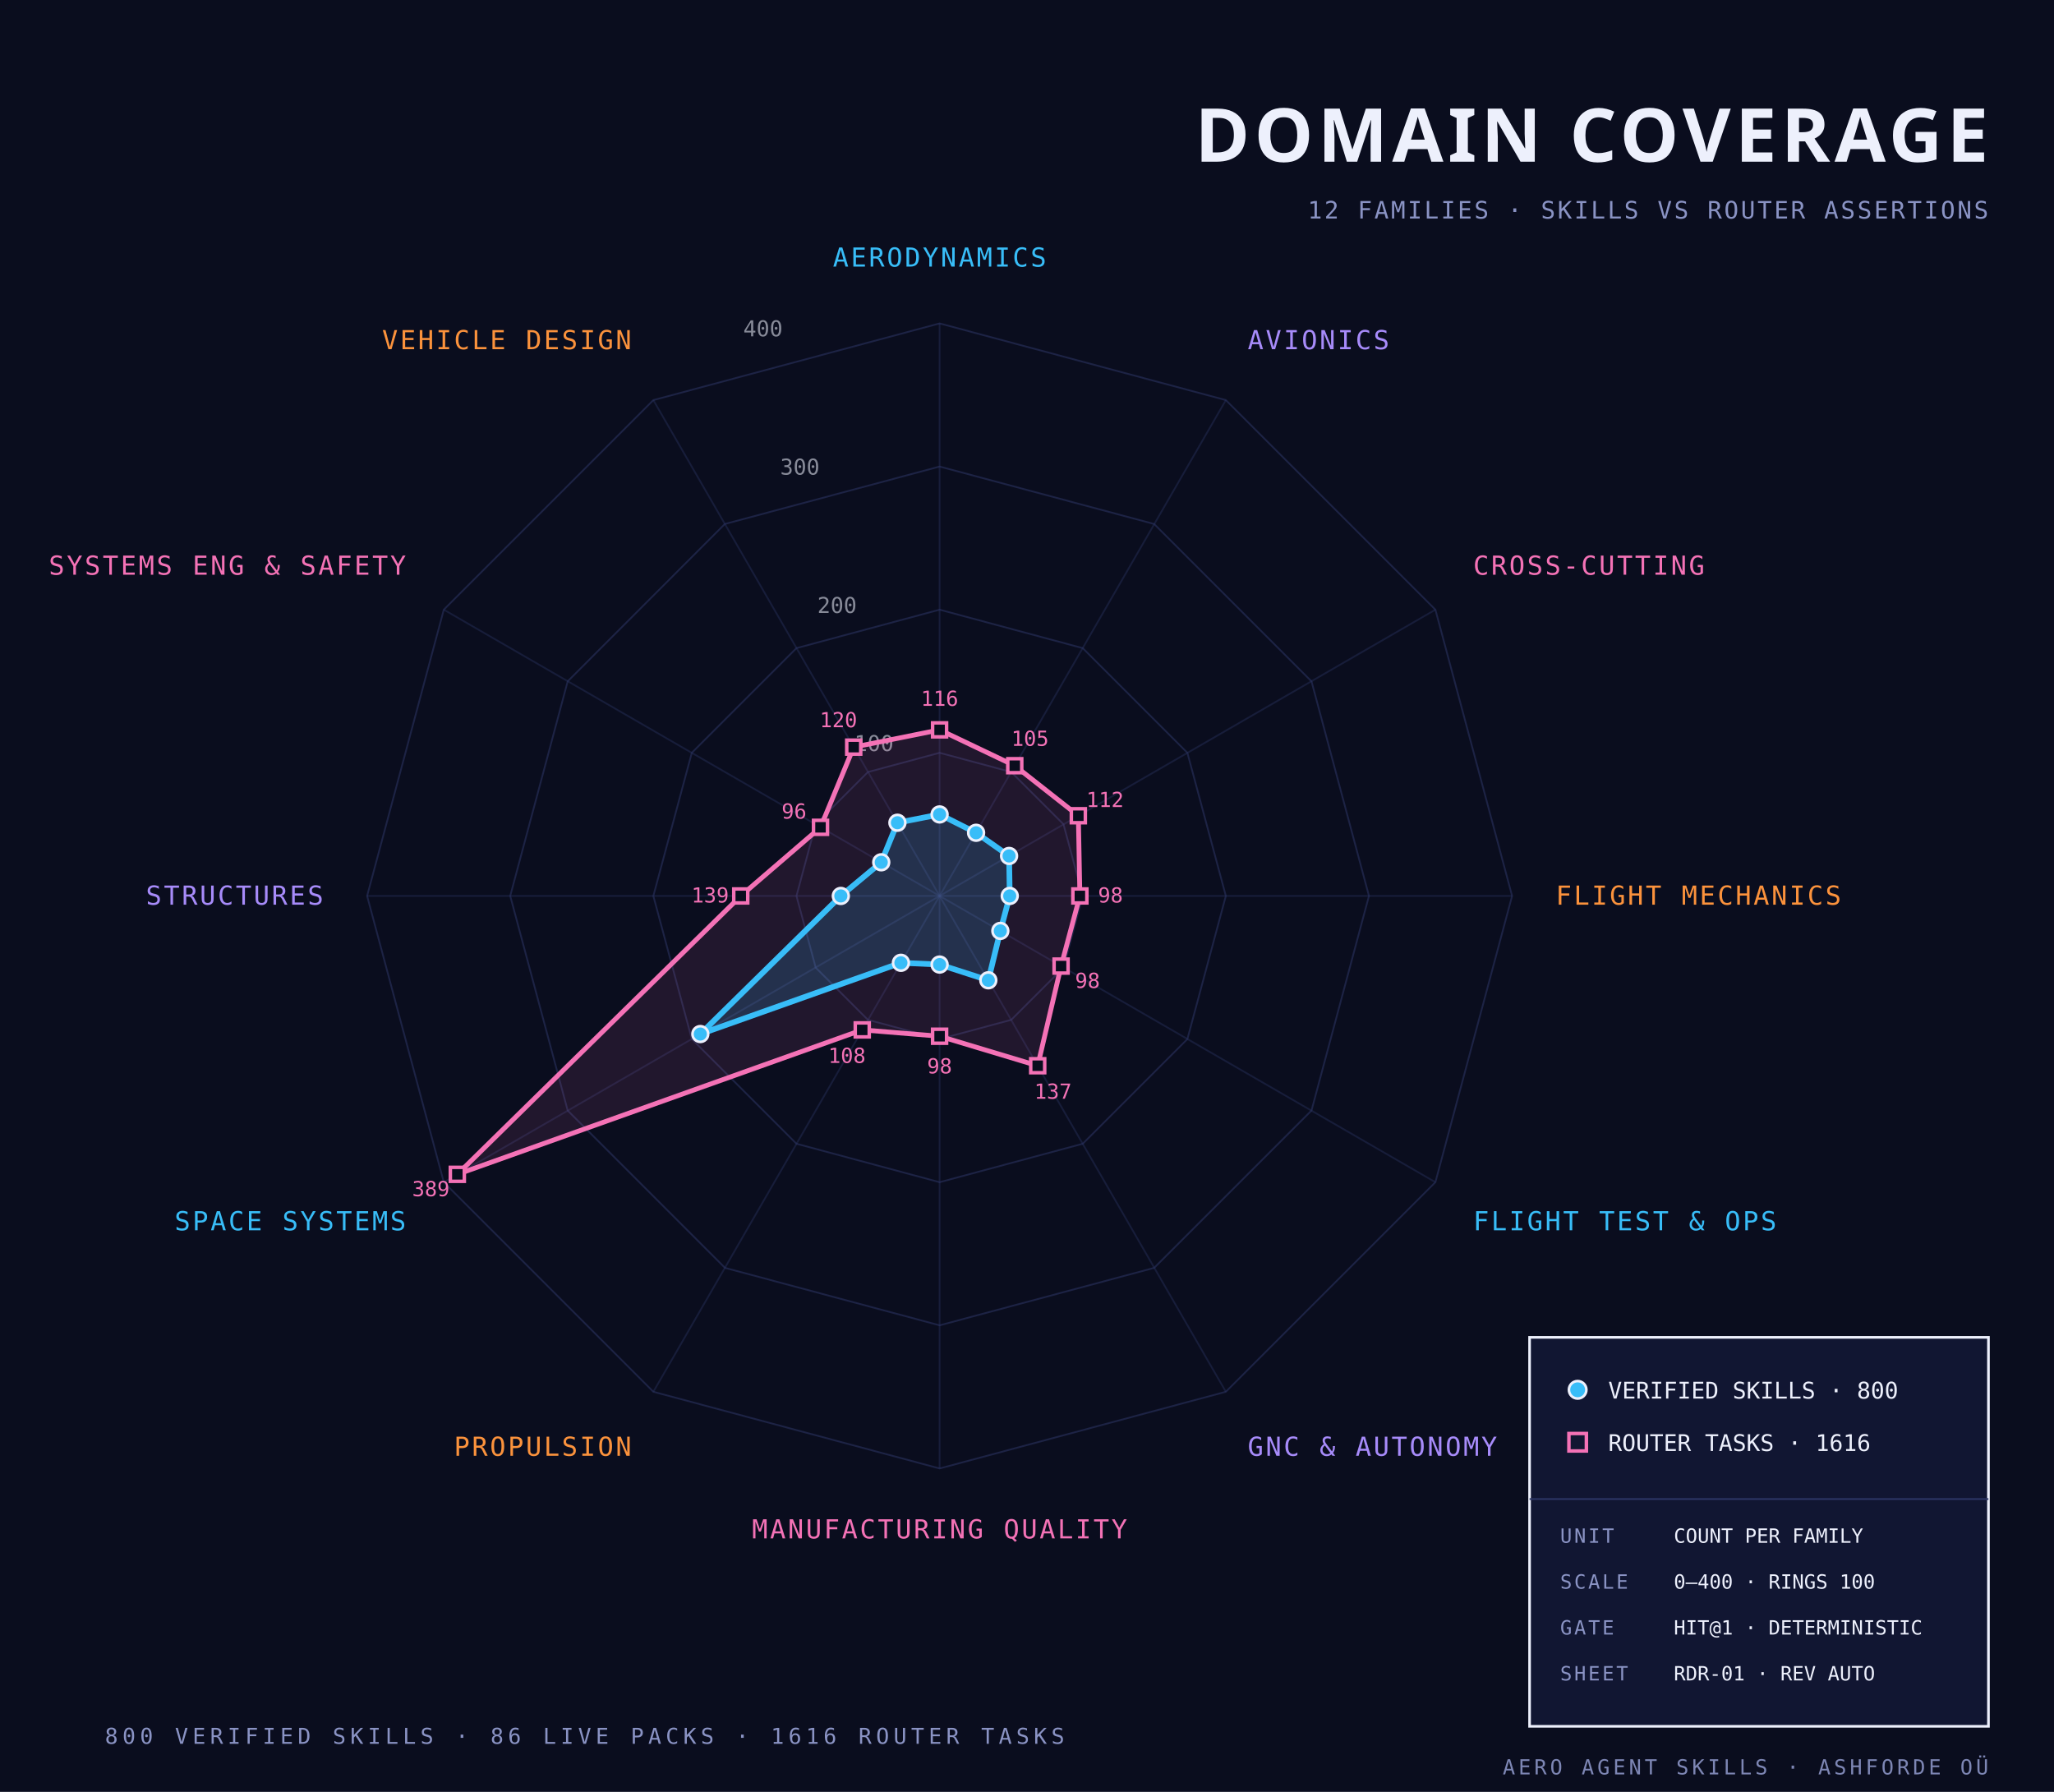
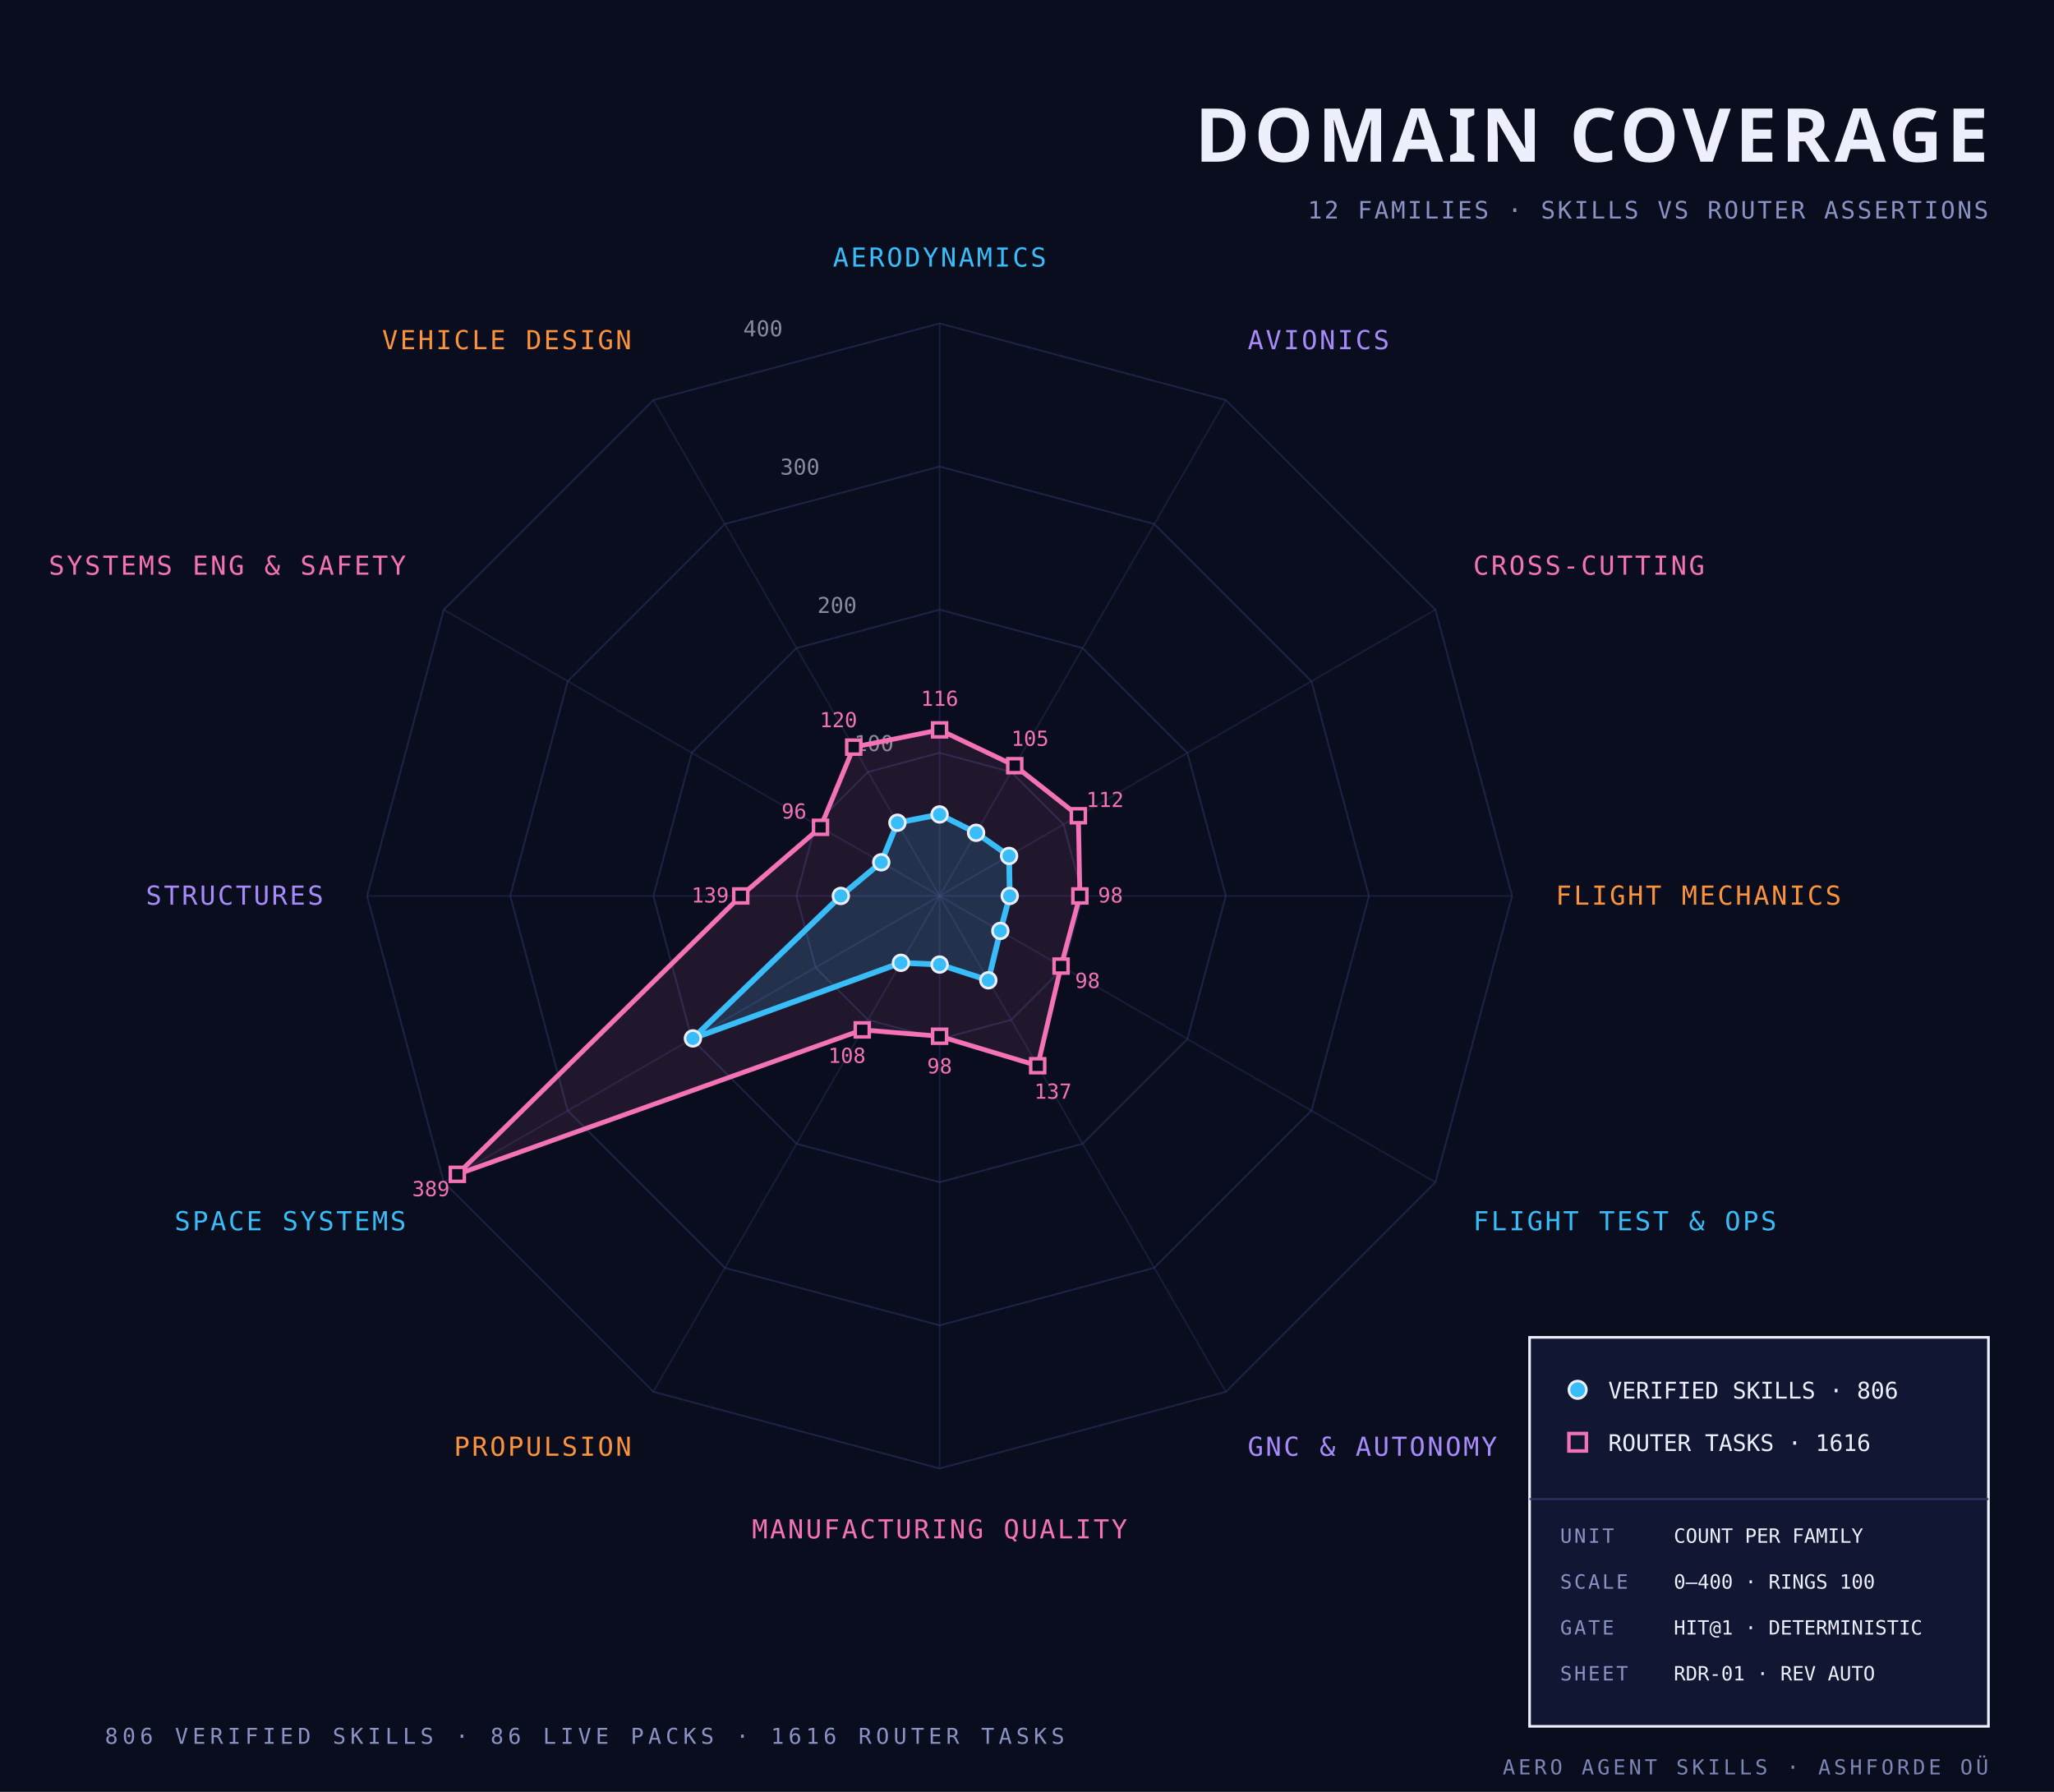
<svg xmlns="http://www.w3.org/2000/svg" width="940" height="820" viewBox="0 0 940 820">
  <style>
    .mono { font-family: "JetBrains Mono", "IBM Plex Mono", "Menlo", monospace; }
    .cond { font-family: "Barlow Condensed", "DIN Condensed", "Arial Narrow", sans-serif; font-weight: 700; text-transform: uppercase; }
    .serif { font-family: "Instrument Serif", Georgia, serif; font-style: italic; }
  </style>
  <rect width="940" height="820" fill="#0a0d1e" />
  <polygon points="430.0,344.5 462.8,353.3 486.7,377.2 495.5,410.0 486.7,442.8 462.8,466.7 430.0,475.5 397.2,466.7 373.3,442.8 364.5,410.0 373.3,377.2 397.2,353.3" fill="none" stroke="#2c3564" stroke-width="0.8" stroke-opacity="0.55" />
  <polygon points="430.0,279.0 495.5,296.6 543.4,344.5 561.0,410.0 543.4,475.5 495.5,523.4 430.0,541.0 364.5,523.4 316.6,475.5 299.0,410.0 316.6,344.5 364.5,296.6" fill="none" stroke="#2c3564" stroke-width="0.8" stroke-opacity="0.55" />
  <polygon points="430.0,213.5 528.2,239.8 600.2,311.8 626.5,410.0 600.2,508.2 528.2,580.2 430.0,606.5 331.8,580.2 259.8,508.2 233.5,410.0 259.8,311.8 331.7,239.8" fill="none" stroke="#2c3564" stroke-width="0.8" stroke-opacity="0.55" />
  <polygon points="430.0,148.0 561.0,183.1 656.9,279.0 692.0,410.0 656.9,541.0 561.0,636.9 430.0,672.0 299.0,636.9 203.1,541.0 168.0,410.0 203.1,279.0 299.0,183.1" fill="none" stroke="#2c3564" stroke-width="0.8" stroke-opacity="0.55" />
  <line x1="430" y1="410" x2="430.0" y2="148.0" stroke="#2c3564" stroke-width="0.8" stroke-opacity="0.4" />
  <line x1="430" y1="410" x2="561.0" y2="183.1" stroke="#2c3564" stroke-width="0.8" stroke-opacity="0.4" />
  <line x1="430" y1="410" x2="656.9" y2="279.0" stroke="#2c3564" stroke-width="0.8" stroke-opacity="0.4" />
  <line x1="430" y1="410" x2="692.0" y2="410.0" stroke="#2c3564" stroke-width="0.8" stroke-opacity="0.4" />
  <line x1="430" y1="410" x2="656.9" y2="541.0" stroke="#2c3564" stroke-width="0.8" stroke-opacity="0.4" />
  <line x1="430" y1="410" x2="561.0" y2="636.9" stroke="#2c3564" stroke-width="0.8" stroke-opacity="0.4" />
  <line x1="430" y1="410" x2="430.0" y2="672.0" stroke="#2c3564" stroke-width="0.8" stroke-opacity="0.4" />
  <line x1="430" y1="410" x2="299.0" y2="636.9" stroke="#2c3564" stroke-width="0.8" stroke-opacity="0.4" />
  <line x1="430" y1="410" x2="203.1" y2="541.0" stroke="#2c3564" stroke-width="0.8" stroke-opacity="0.4" />
  <line x1="430" y1="410" x2="168.0" y2="410.0" stroke="#2c3564" stroke-width="0.8" stroke-opacity="0.4" />
  <line x1="430" y1="410" x2="203.1" y2="279.0" stroke="#2c3564" stroke-width="0.8" stroke-opacity="0.4" />
  <line x1="430" y1="410" x2="299.0" y2="183.1" stroke="#2c3564" stroke-width="0.8" stroke-opacity="0.4" />
  <text class="mono" x="409.0" y="343.7" text-anchor="end" font-size="10" fill="#edf0fc" opacity="0.55">100</text>
  <text class="mono" x="392.1" y="280.5" text-anchor="end" font-size="10" fill="#edf0fc" opacity="0.55">200</text>
  <text class="mono" x="375.1" y="217.2" text-anchor="end" font-size="10" fill="#edf0fc" opacity="0.55">300</text>
  <text class="mono" x="358.2" y="153.9" text-anchor="end" font-size="10" fill="#edf0fc" opacity="0.55">400</text>
  <text class="mono" x="430.0" y="122.0" text-anchor="middle" font-size="12" fill="#38bdf8" letter-spacing="1">AERODYNAMICS</text>
  <text class="mono" x="571.0" y="159.8" text-anchor="start" font-size="12" fill="#a78bfa" letter-spacing="1">AVIONICS</text>
  <text class="mono" x="674.2" y="263.0" text-anchor="start" font-size="12" fill="#f472b6" letter-spacing="1">CROSS-CUTTING</text>
  <text class="mono" x="712.0" y="414.0" text-anchor="start" font-size="12" fill="#fb923c" letter-spacing="1">FLIGHT MECHANICS</text>
  <text class="mono" x="674.2" y="563.0" text-anchor="start" font-size="12" fill="#38bdf8" letter-spacing="1">FLIGHT TEST &amp; OPS</text>
  <text class="mono" x="571.0" y="666.2" text-anchor="start" font-size="12" fill="#a78bfa" letter-spacing="1">GNC &amp; AUTONOMY</text>
  <text class="mono" x="430.0" y="704.0" text-anchor="middle" font-size="12" fill="#f472b6" letter-spacing="1">MANUFACTURING QUALITY</text>
  <text class="mono" x="289.0" y="666.2" text-anchor="end" font-size="12" fill="#fb923c" letter-spacing="1">PROPULSION</text>
  <text class="mono" x="185.8" y="563.0" text-anchor="end" font-size="12" fill="#38bdf8" letter-spacing="1">SPACE SYSTEMS</text>
  <text class="mono" x="148.0" y="414.0" text-anchor="end" font-size="12" fill="#a78bfa" letter-spacing="1">STRUCTURES</text>
  <text class="mono" x="185.8" y="263.0" text-anchor="end" font-size="12" fill="#f472b6" letter-spacing="1">SYSTEMS ENG &amp; SAFETY</text>
  <text class="mono" x="289.0" y="159.8" text-anchor="end" font-size="12" fill="#fb923c" letter-spacing="1">VEHICLE DESIGN</text>
  <polygon points="430.0,334.0 464.4,350.4 493.5,373.3 494.2,410.0 485.6,442.1 474.9,487.7 430.0,474.2 394.6,471.3 209.3,537.4 339.0,410.0 375.5,378.6 390.7,341.9" fill="#f472b6" fill-opacity="0.10" stroke="#f472b6" stroke-width="2.2" />
  <rect x="426.8" y="330.8" width="6.4" height="6.4" fill="#0a0d1e" stroke="#f472b6" stroke-width="1.6" />
  <rect x="461.2" y="347.2" width="6.4" height="6.4" fill="#0a0d1e" stroke="#f472b6" stroke-width="1.6" />
  <rect x="490.3" y="370.1" width="6.4" height="6.4" fill="#0a0d1e" stroke="#f472b6" stroke-width="1.6" />
  <rect x="491.0" y="406.8" width="6.4" height="6.4" fill="#0a0d1e" stroke="#f472b6" stroke-width="1.6" />
  <rect x="482.4" y="438.9" width="6.4" height="6.4" fill="#0a0d1e" stroke="#f472b6" stroke-width="1.6" />
  <rect x="471.7" y="484.5" width="6.4" height="6.4" fill="#0a0d1e" stroke="#f472b6" stroke-width="1.6" />
  <rect x="426.8" y="471.0" width="6.4" height="6.4" fill="#0a0d1e" stroke="#f472b6" stroke-width="1.6" />
  <rect x="391.4" y="468.1" width="6.4" height="6.4" fill="#0a0d1e" stroke="#f472b6" stroke-width="1.6" />
  <rect x="206.1" y="534.2" width="6.4" height="6.4" fill="#0a0d1e" stroke="#f472b6" stroke-width="1.6" />
  <rect x="335.8" y="406.8" width="6.4" height="6.4" fill="#0a0d1e" stroke="#f472b6" stroke-width="1.6" />
  <rect x="372.3" y="375.4" width="6.4" height="6.4" fill="#0a0d1e" stroke="#f472b6" stroke-width="1.6" />
  <rect x="387.5" y="338.7" width="6.4" height="6.4" fill="#0a0d1e" stroke="#f472b6" stroke-width="1.6" />
-   <polygon points="430.0,372.7 446.7,381.1 461.8,391.7 462.1,410.0 457.8,426.0 452.3,448.6 430.0,441.4 412.3,440.6 320.5,473.2 384.8,410.0 403.3,394.6 410.7,376.5" fill="#38bdf8" fill-opacity="0.16" stroke="#38bdf8" stroke-width="2.6" />
+   <polygon points="430.0,372.7 446.7,381.1 461.8,391.7 462.1,410.0 457.8,426.0 452.3,448.6 430.0,441.4 412.3,440.6 317.1,475.2 384.8,410.0 403.3,394.6 410.7,376.5" fill="#38bdf8" fill-opacity="0.16" stroke="#38bdf8" stroke-width="2.6" />
  <circle cx="430.0" cy="372.7" r="3.6" fill="#38bdf8" stroke="#edf0fc" stroke-width="1.2" />
  <circle cx="446.7" cy="381.1" r="3.6" fill="#38bdf8" stroke="#edf0fc" stroke-width="1.2" />
  <circle cx="461.8" cy="391.7" r="3.6" fill="#38bdf8" stroke="#edf0fc" stroke-width="1.2" />
  <circle cx="462.1" cy="410.0" r="3.6" fill="#38bdf8" stroke="#edf0fc" stroke-width="1.2" />
  <circle cx="457.8" cy="426.0" r="3.6" fill="#38bdf8" stroke="#edf0fc" stroke-width="1.2" />
  <circle cx="452.3" cy="448.6" r="3.6" fill="#38bdf8" stroke="#edf0fc" stroke-width="1.2" />
  <circle cx="430.0" cy="441.4" r="3.6" fill="#38bdf8" stroke="#edf0fc" stroke-width="1.2" />
  <circle cx="412.3" cy="440.6" r="3.6" fill="#38bdf8" stroke="#edf0fc" stroke-width="1.2" />
-   <circle cx="320.5" cy="473.2" r="3.6" fill="#38bdf8" stroke="#edf0fc" stroke-width="1.2" />
+   <circle cx="317.1" cy="475.2" r="3.6" fill="#38bdf8" stroke="#edf0fc" stroke-width="1.2" />
  <circle cx="384.8" cy="410.0" r="3.6" fill="#38bdf8" stroke="#edf0fc" stroke-width="1.2" />
  <circle cx="403.3" cy="394.6" r="3.6" fill="#38bdf8" stroke="#edf0fc" stroke-width="1.2" />
  <circle cx="410.7" cy="376.5" r="3.6" fill="#38bdf8" stroke="#edf0fc" stroke-width="1.2" />
  <text class="mono" x="430.0" y="323.0" text-anchor="middle" font-size="9.5" fill="#f472b6">116</text>
  <text class="mono" x="471.4" y="341.3" text-anchor="middle" font-size="9.5" fill="#f472b6">105</text>
  <text class="mono" x="505.7" y="369.3" text-anchor="middle" font-size="9.5" fill="#f472b6">112</text>
  <text class="mono" x="508.2" y="413.0" text-anchor="middle" font-size="9.5" fill="#f472b6">98</text>
  <text class="mono" x="497.7" y="452.1" text-anchor="middle" font-size="9.5" fill="#f472b6">98</text>
  <text class="mono" x="481.9" y="502.8" text-anchor="middle" font-size="9.5" fill="#f472b6">137</text>
  <text class="mono" x="430.0" y="491.2" text-anchor="middle" font-size="9.5" fill="#f472b6">98</text>
  <text class="mono" x="387.6" y="486.4" text-anchor="middle" font-size="9.5" fill="#f472b6">108</text>
  <text class="mono" x="197.2" y="547.4" text-anchor="middle" font-size="9.5" fill="#f472b6">389</text>
  <text class="mono" x="325.0" y="413.0" text-anchor="middle" font-size="9.5" fill="#f472b6">139</text>
  <text class="mono" x="363.4" y="374.6" text-anchor="middle" font-size="9.5" fill="#f472b6">96</text>
  <text class="mono" x="383.7" y="332.8" text-anchor="middle" font-size="9.5" fill="#f472b6">120</text>
  <text class="cond" x="910.0" y="74.0" text-anchor="end" font-size="34" fill="#edf0fc" letter-spacing="2">DOMAIN COVERAGE</text>
  <text class="mono" x="910.0" y="100.0" text-anchor="end" font-size="11" fill="#8a93c4" letter-spacing="1">12 FAMILIES · SKILLS VS ROUTER ASSERTIONS</text>
  <rect x="700" y="612" width="210" height="178" fill="#111632" stroke="#edf0fc" stroke-width="1.2" />
  <line x1="700" y1="686" x2="910" y2="686" stroke="#2c3564" stroke-width="0.8" />
  <circle cx="722" cy="636" r="4" fill="#38bdf8" stroke="#edf0fc" stroke-width="1.2" />
-   <text class="mono" x="736.0" y="640.0" text-anchor="start" font-size="10.5" fill="#edf0fc">VERIFIED SKILLS · 800</text>
+   <text class="mono" x="736.0" y="640.0" text-anchor="start" font-size="10.5" fill="#edf0fc">VERIFIED SKILLS · 806</text>
  <rect x="718" y="656" width="8" height="8" fill="none" stroke="#f472b6" stroke-width="1.6" />
  <text class="mono" x="736.0" y="664.0" text-anchor="start" font-size="10.5" fill="#edf0fc">ROUTER TASKS · 1616</text>
  <text class="mono" x="714.0" y="706.0" text-anchor="start" font-size="9" fill="#8a93c4" letter-spacing="1">UNIT</text>
  <text class="mono" x="766.0" y="706.0" text-anchor="start" font-size="9" fill="#edf0fc">COUNT PER FAMILY</text>
  <text class="mono" x="714.0" y="727.0" text-anchor="start" font-size="9" fill="#8a93c4" letter-spacing="1">SCALE</text>
  <text class="mono" x="766.0" y="727.0" text-anchor="start" font-size="9" fill="#edf0fc">0–400 · RINGS 100</text>
  <text class="mono" x="714.0" y="748.0" text-anchor="start" font-size="9" fill="#8a93c4" letter-spacing="1">GATE</text>
  <text class="mono" x="766.0" y="748.0" text-anchor="start" font-size="9" fill="#edf0fc">HIT@1 · DETERMINISTIC</text>
  <text class="mono" x="714.0" y="769.0" text-anchor="start" font-size="9" fill="#8a93c4" letter-spacing="1">SHEET</text>
  <text class="mono" x="766.0" y="769.0" text-anchor="start" font-size="9" fill="#edf0fc">RDR-01 · REV AUTO</text>
-   <text class="mono" x="48.0" y="798.0" text-anchor="start" font-size="10" fill="#8a93c4" letter-spacing="2">800 VERIFIED SKILLS · 86 LIVE PACKS · 1616 ROUTER TASKS</text>
+   <text class="mono" x="48.0" y="798.0" text-anchor="start" font-size="10" fill="#8a93c4" letter-spacing="2">806 VERIFIED SKILLS · 86 LIVE PACKS · 1616 ROUTER TASKS</text>
  <text class="mono" x="910.0" y="812.0" text-anchor="end" font-size="9.5" fill="#8a93c4" letter-spacing="1.5" opacity="0.9">AERO AGENT SKILLS · ASHFORDE OÜ</text>
</svg>
